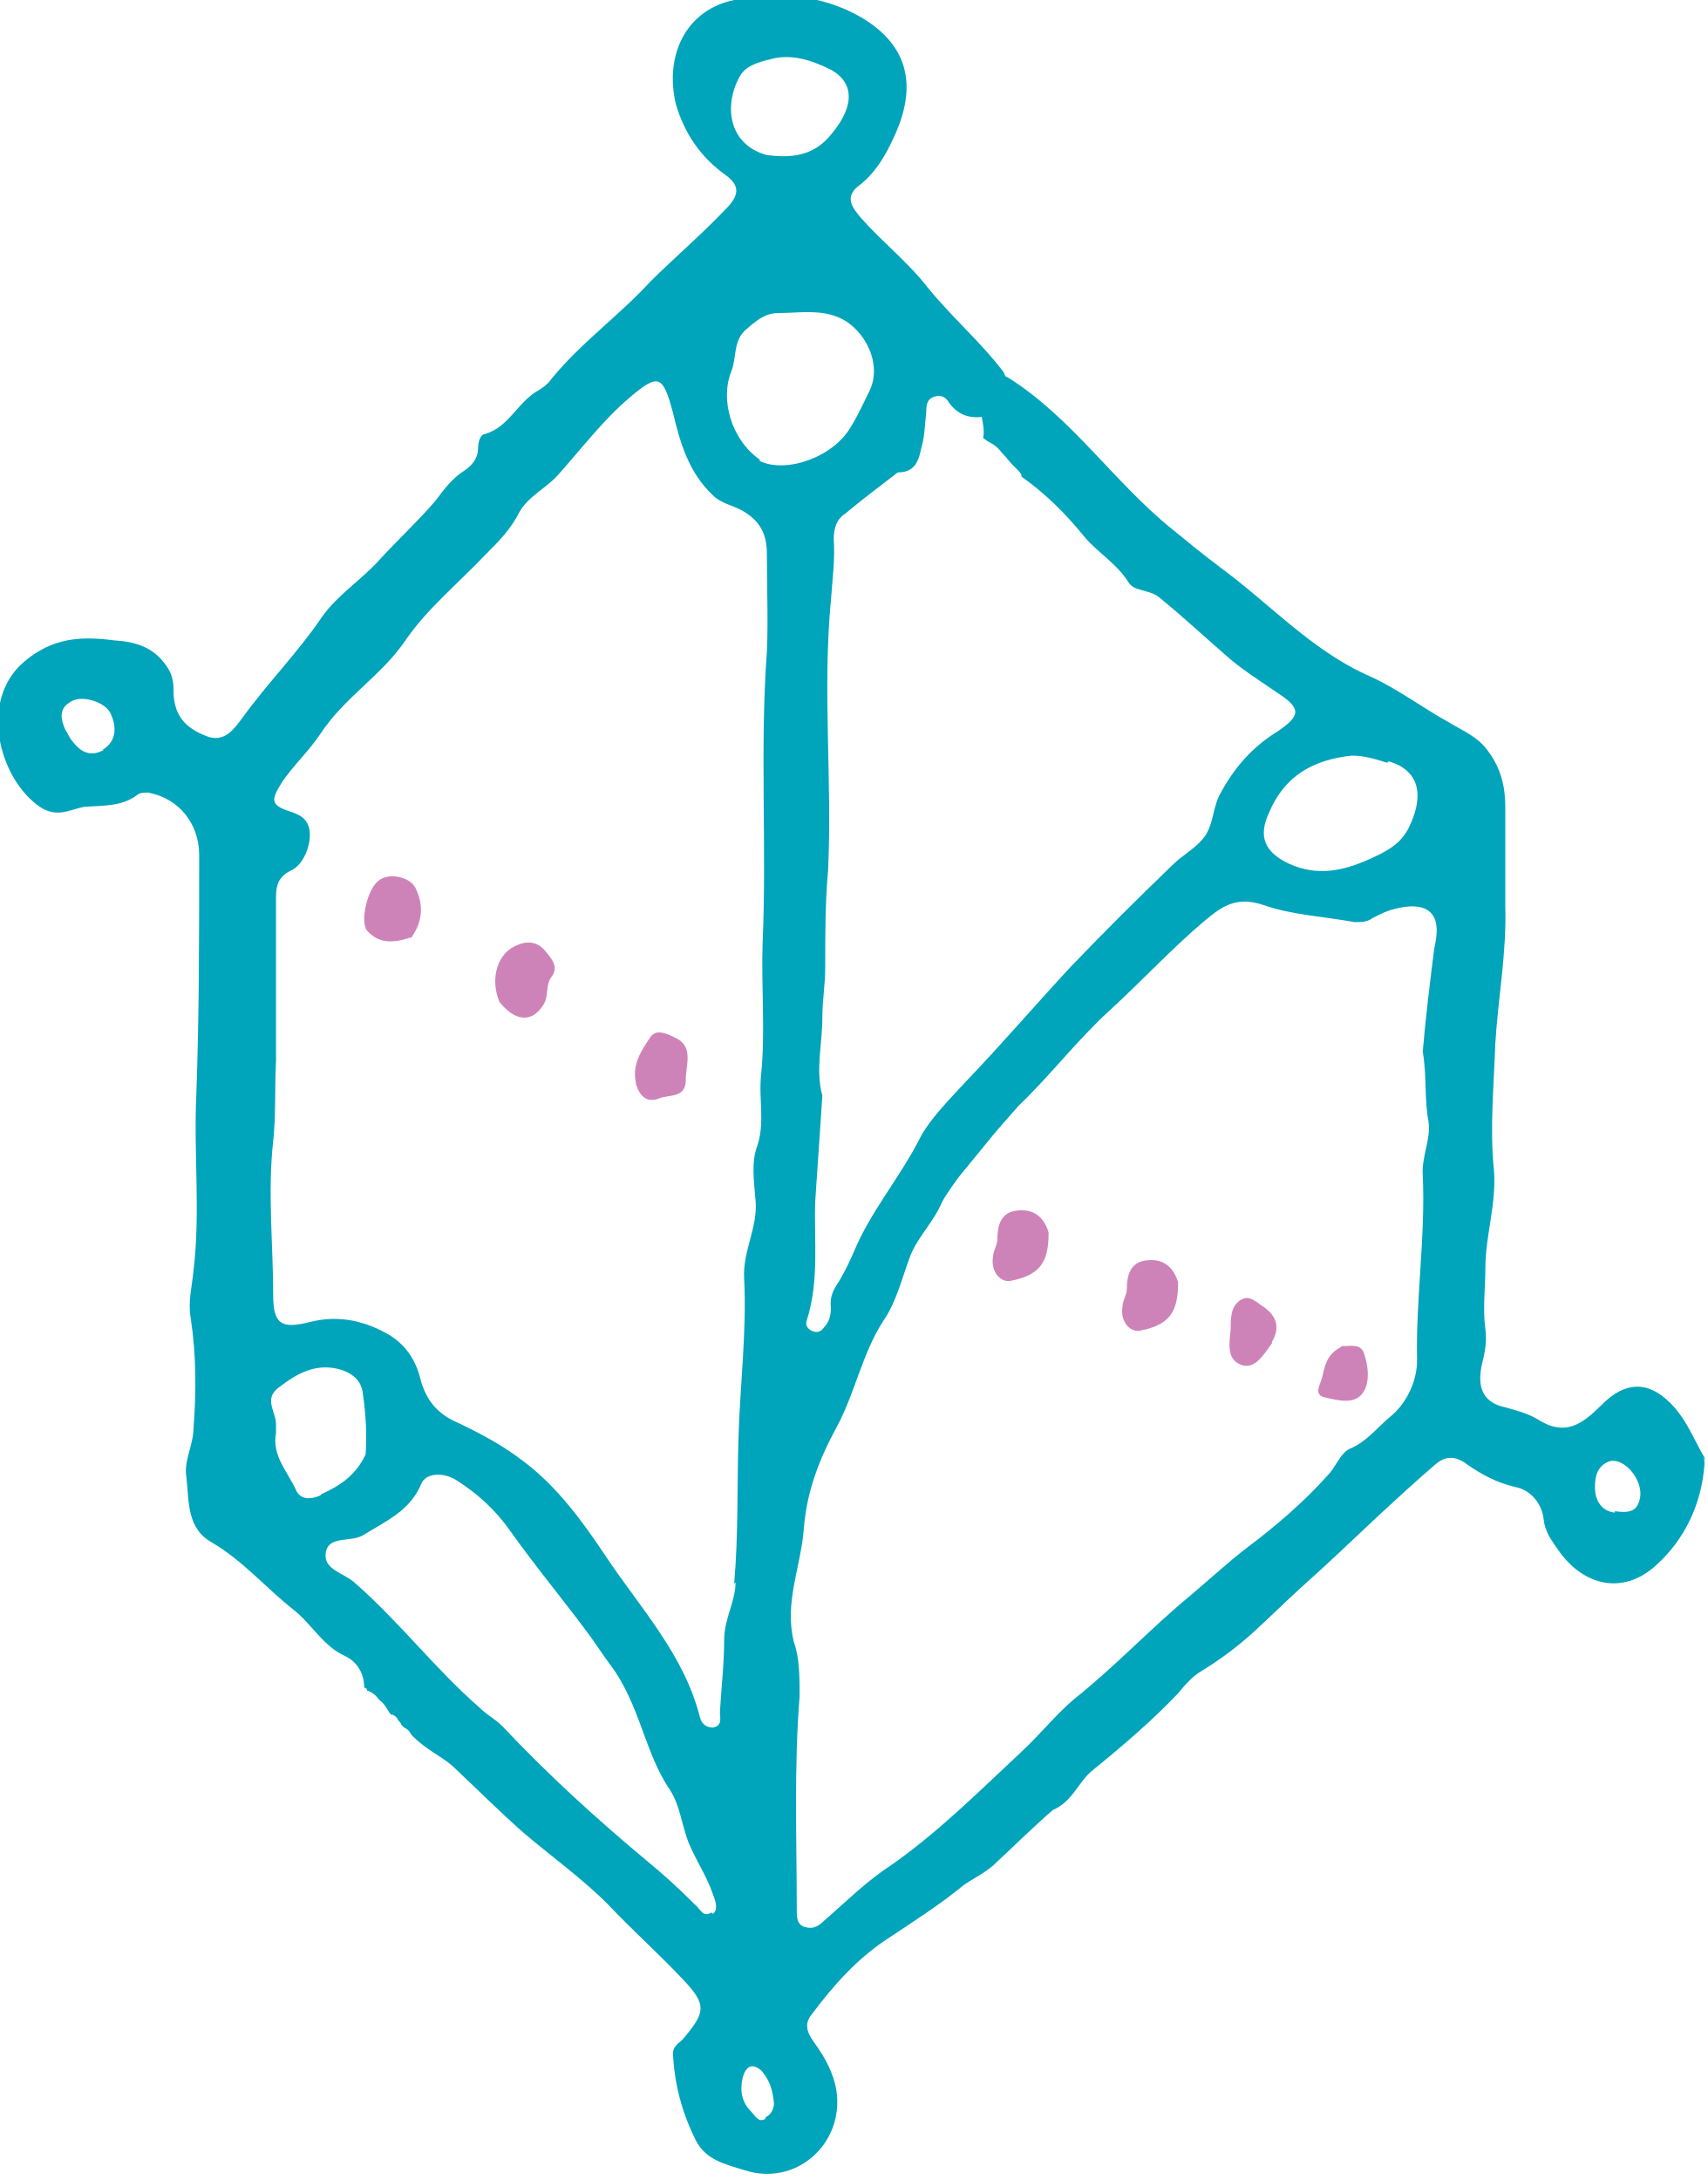
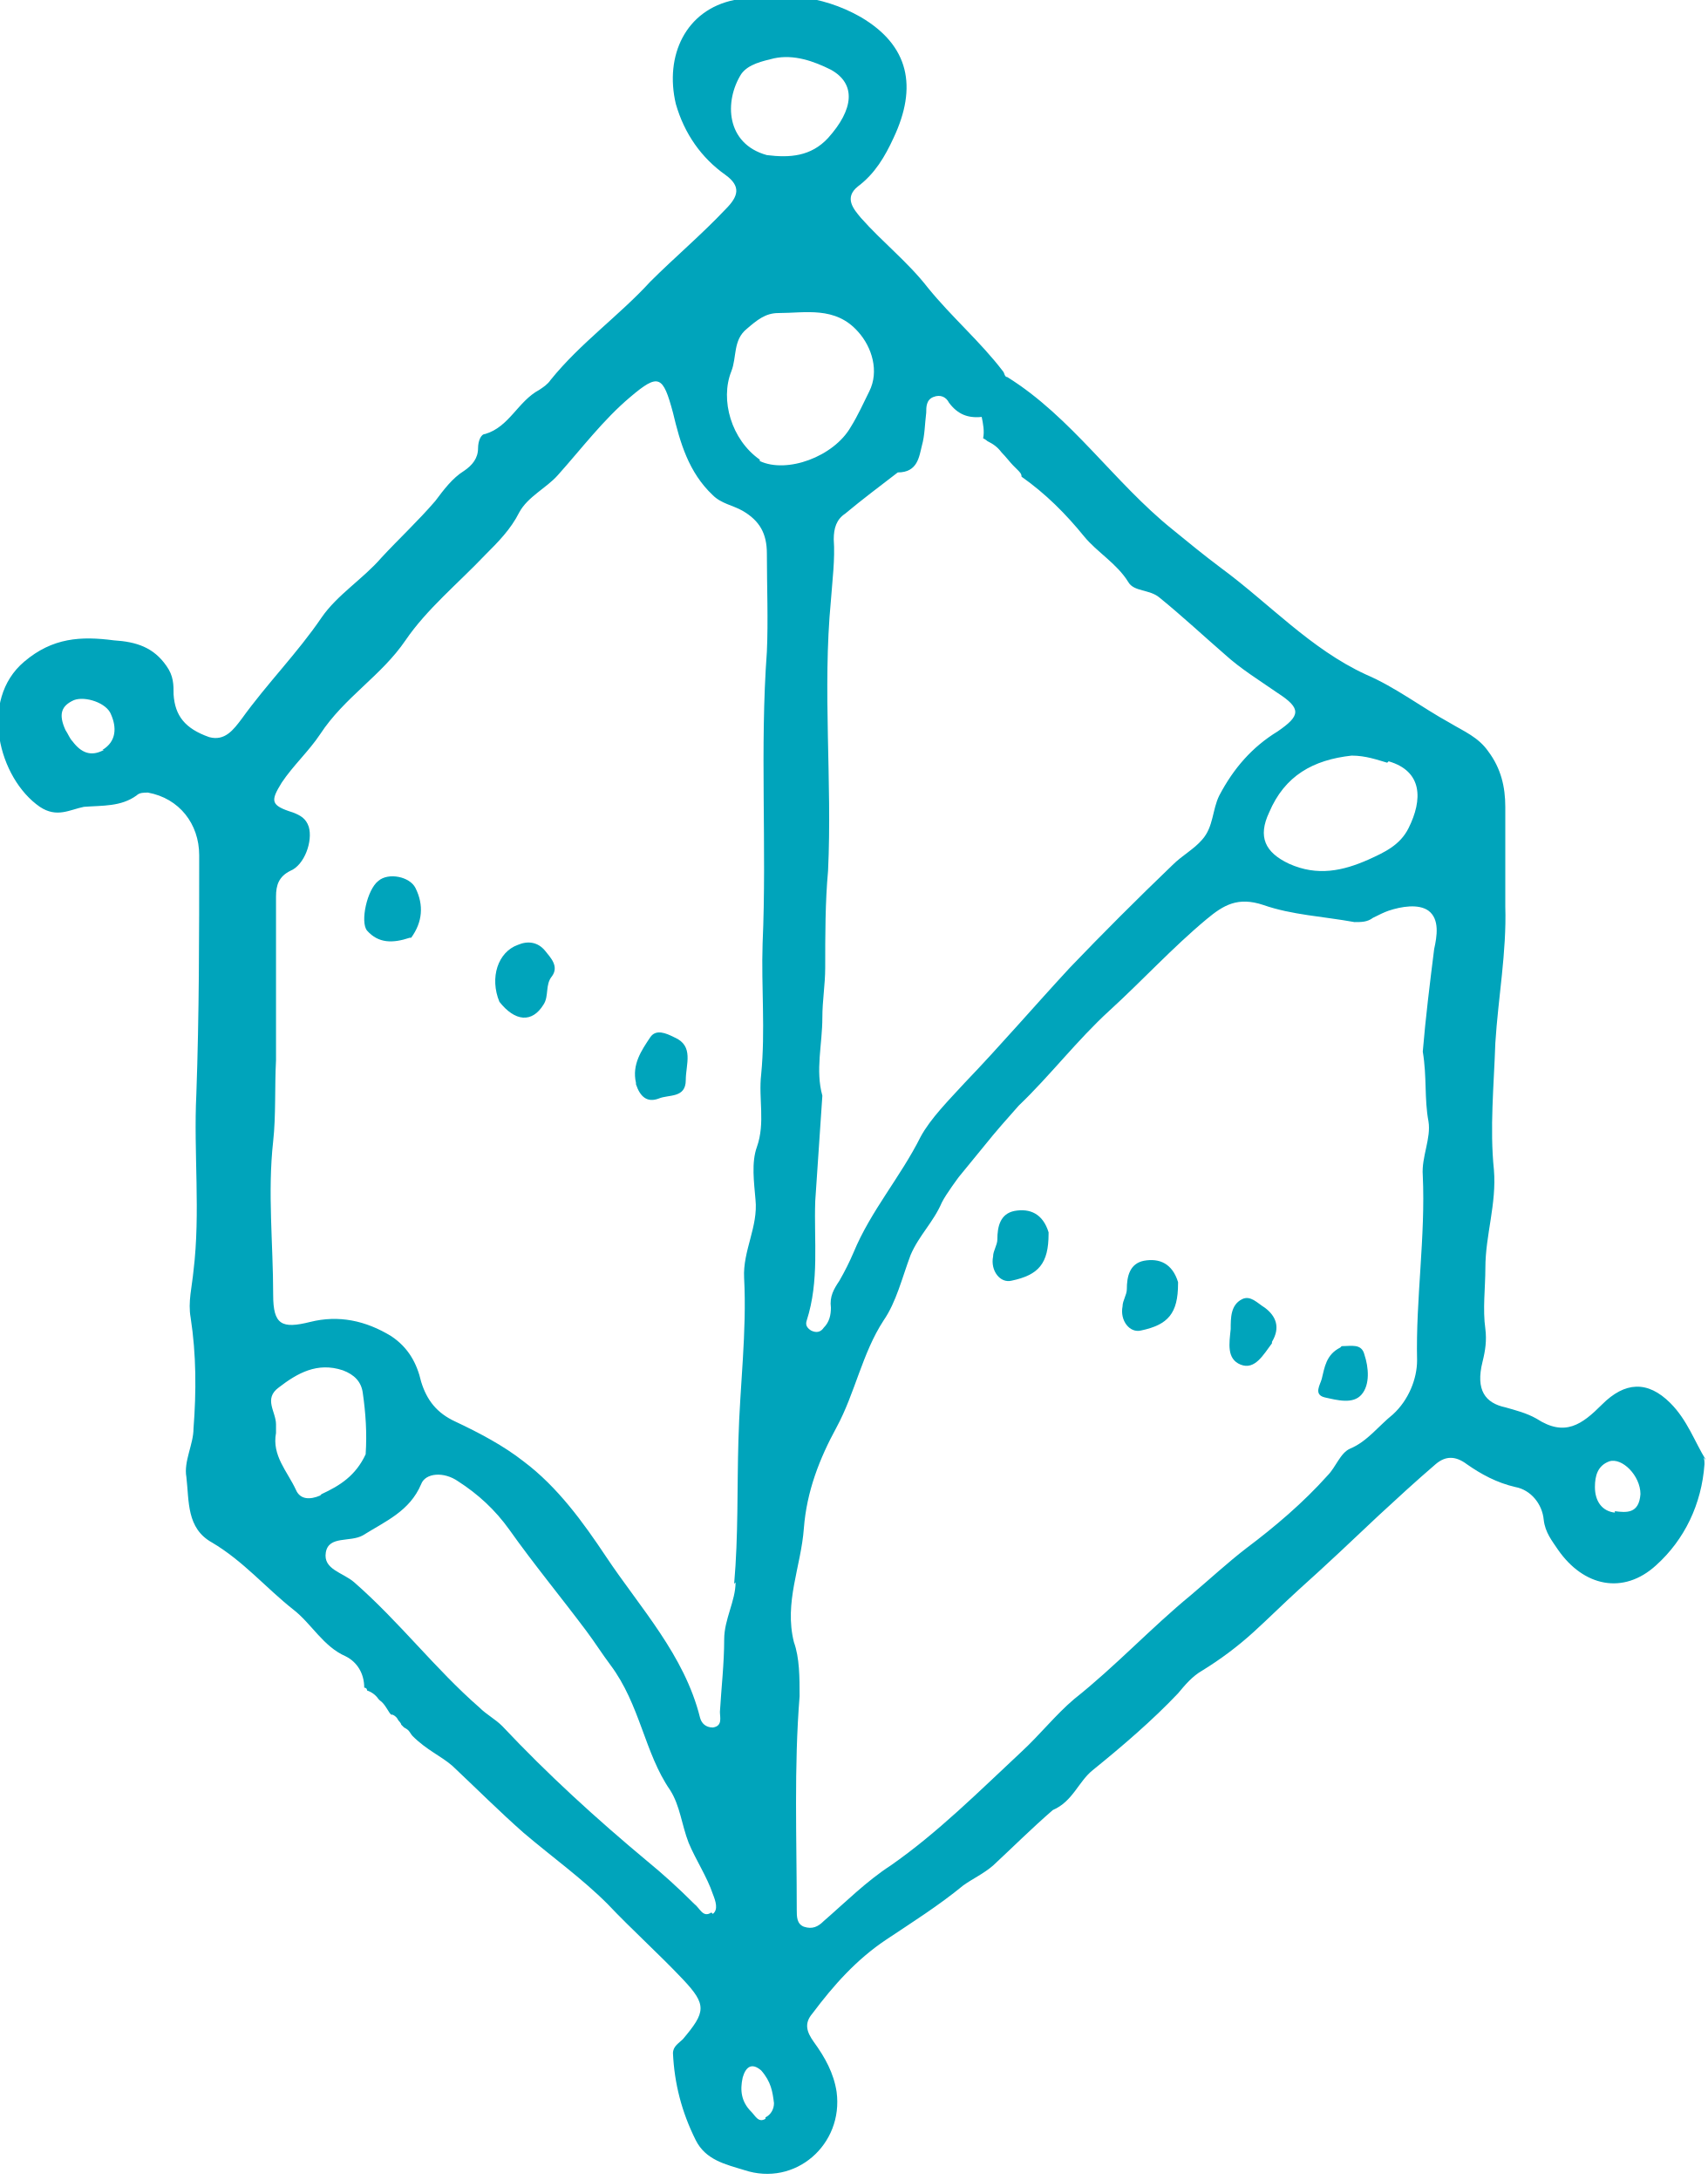
<svg xmlns="http://www.w3.org/2000/svg" id="Layer_1" version="1.1" viewBox="0 0 120 153.2">
  <defs>
    <style>
      .st0 {
        fill: #00a4bb;
      }
- 
-       .st1 {
-         fill: #ce83b8;
-       }
    </style>
  </defs>
  <path class="st0" d="M57.8,77c-.5-1.8,0-3.6,0-5.5,0-1.2.2-2.3.2-3.5,0-2.3,0-4.6.2-6.8.3-6.3-.4-12.7.2-19,.1-1.4.3-2.9.2-4.3,0-.8.2-1.4.8-1.8,1.2-1,2.4-1.9,3.7-2.9,1.4,0,1.5-1.1,1.7-1.9.2-.7.2-1.5.3-2.3,0-.4,0-.9.5-1.1.5-.2.9,0,1.1.4.6.8,1.3,1.1,2.3,1,.1.5.2,1,.1,1.5,0,0,.2.1.3.2.4.2.7.4,1,.8.3.3.6.7.8.9,0,0,0,0,.3.3.2.2.3.3.3.5,1.7,1.2,3.1,2.6,4.4,4.2.9,1.1,2.3,1.9,3.1,3.2.4.7,1.5.5,2.2,1.1,1.6,1.3,3.1,2.7,4.6,4,1.1,1,2.4,1.8,3.7,2.7,1.7,1.1,1.6,1.6,0,2.7-1.8,1.1-3.1,2.6-4.1,4.5-.5,1-.4,2.2-1.2,3.1-.6.7-1.4,1.1-2.1,1.8-2.5,2.4-4.9,4.8-7.2,7.2-2.5,2.7-4.9,5.5-7.4,8.1-1.1,1.2-2.4,2.5-3.1,3.8-1.4,2.8-3.5,5.2-4.7,8.1-.3.7-.6,1.3-1,2-.4.6-.7,1.1-.6,1.9,0,.5-.1,1-.5,1.4-.2.3-.5.4-.9.2-.3-.2-.4-.4-.3-.7.9-2.8.5-5.6.6-8.4M69.2,80.5c.8-1,1.6-1.9,2.4-2.8,2.2-2.1,4.1-4.6,6.4-6.7,2.3-2.1,4.4-4.4,6.8-6.4,1.2-1,2.2-1.6,4-1,2,.7,4.2.8,6.4,1.2.5,0,.9,0,1.3-.3.4-.2.8-.4,1.1-.5.9-.3,2.1-.5,2.8,0,.8.6.6,1.8.4,2.7-.3,2.4-.6,4.8-.8,7.2.3,1.8.1,3.3.4,4.9.2,1.2-.5,2.5-.4,3.8.2,4.3-.5,8.7-.4,13,0,1.3-.6,2.8-1.7,3.8-1,.8-1.8,1.9-3,2.4-.7.3-1,1.3-1.6,1.9-1.7,1.9-3.7,3.6-5.7,5.1-1.3,1-2.6,2.2-3.9,3.3-2.8,2.3-5.3,5-8.2,7.3-1.3,1.1-2.4,2.5-3.7,3.7-3,2.8-5.9,5.7-9.2,8-1.7,1.1-3.2,2.6-4.7,3.9-.4.4-.8.6-1.4.4-.5-.2-.5-.7-.5-1.2,0-5-.2-10,.2-15,0-1.3,0-2.7-.4-3.8-.7-2.8.5-5.3.7-8,.2-2.6,1.1-4.9,2.3-7.1,1.3-2.4,1.8-5.2,3.3-7.5.9-1.3,1.3-3,1.9-4.6.6-1.4,1.6-2.3,2.2-3.7.3-.6,1.2-1.8,1.2-1.8M119.9,102.6c-.8-1.3-1.3-2.8-2.5-4-1.6-1.6-3.2-1.5-4.8.1-1.4,1.4-2.6,2.3-4.6,1-.7-.4-1.5-.6-2.2-.8-1.4-.3-2.1-1.2-1.6-3.2.2-.8.3-1.5.2-2.3-.2-1.4,0-2.9,0-4.3,0-2.3.8-4.5.6-6.9-.3-2.9,0-5.9.1-8.9.2-3.2.8-6.4.7-9.6,0-2.3,0-4.6,0-7,0-1.4-.3-2.7-1.2-3.9-.7-1-1.7-1.4-2.7-2-2-1.1-3.8-2.5-5.9-3.4-3.9-1.8-6.8-5-10.2-7.5-1.2-.9-2.3-1.8-3.4-2.7-4.1-3.3-7.1-7.9-11.6-10.7-.2,0-.2-.3-.3-.4-1.6-2.1-3.6-3.8-5.3-5.9-1.4-1.8-3.2-3.2-4.7-4.9-.5-.6-1.2-1.4-.2-2.2,1.2-.9,1.9-2.1,2.5-3.4,1.7-3.6,1.1-6.5-2.3-8.5-2.8-1.6-5.9-1.8-8.9-1.2-3.4.7-4.9,3.9-4.1,7.3.6,2.1,1.8,3.8,3.5,5,1.1.8.9,1.5,0,2.4-1.7,1.8-3.6,3.4-5.3,5.1-2.2,2.4-4.9,4.3-7,6.9-.2.3-.5.5-.8.7-1.5.8-2.1,2.6-3.8,3.1-.3,0-.5.5-.5,1,0,.7-.4,1.2-1,1.6-.8.5-1.4,1.3-2,2.1-1.2,1.4-2.6,2.7-3.8,4-1.3,1.5-3.1,2.6-4.2,4.2-1.7,2.5-3.8,4.6-5.6,7.1-.6.8-1.2,1.6-2.3,1.3-1.7-.6-2.4-1.5-2.5-3,0-.7,0-1.3-.5-2-.9-1.3-2.1-1.7-3.7-1.8-2.3-.3-4.3-.2-6.3,1.5-3.2,2.7-1.8,8.2,1.1,10.2,1.2.8,2.1.2,3.1,0,1.3-.1,2.6,0,3.7-.8.2-.2.5-.2.8-.2,2.2.4,3.6,2.2,3.6,4.4,0,5.6,0,11.2-.2,16.8-.2,4.1.3,8.3-.2,12.4-.1,1.1-.4,2.2-.2,3.3.4,2.6.4,5.2.2,7.8,0,1.1-.7,2.3-.5,3.4.2,1.7,0,3.6,1.8,4.6,2.2,1.3,3.8,3.2,5.7,4.7,1.3,1,2.1,2.6,3.7,3.3.8.4,1.3,1.2,1.3,2.2,0,0,.2,0,.2.2.3.1.6.3.8.6,0,0,0,0,.1.1.3.2.5.6.7.9,0,0,0,0,.1.1,0,0,0,0,.1,0,.2.1.3.2.4.4,0,0,.2.2.2.3,0,0,.1.1.2.2,0,0,.2.1.3.2.1.1.2.3.3.4,1,1,2,1.4,2.8,2.1,1.7,1.6,3.3,3.2,5,4.7,2,1.7,4.1,3.2,5.9,5,1.7,1.8,3.6,3.5,5.3,5.3,1.7,1.8,1.6,2.3,0,4.2-.3.3-.7.5-.7,1,.1,2.1.6,4.1,1.6,6.1.7,1.4,2.1,1.7,3.4,2.1,3.6,1.2,7-1.8,6.5-5.5-.2-1.3-.8-2.4-1.6-3.5-.5-.7-.7-1.3-.1-2,1.5-2,3.1-3.8,5.2-5.2,1.8-1.2,3.7-2.4,5.4-3.8.7-.5,1.4-.8,2.1-1.4,1.4-1.3,2.7-2.6,4.2-3.9,1.4-.6,1.8-2,2.8-2.8,2.1-1.7,4.2-3.5,6-5.4.5-.6,1-1.2,1.7-1.6,1.3-.8,2.5-1.7,3.6-2.7,1.1-1,2.1-2,3.2-3,1.9-1.7,3.8-3.5,5.6-5.2,1.3-1.2,2.6-2.4,4-3.6.7-.6,1.4-.6,2.2,0,1,.7,2.1,1.3,3.4,1.6,1.1.2,1.9,1.2,2,2.3.1.9.6,1.5,1,2.1,1.8,2.6,4.6,3.2,6.9,1.1,2-1.8,3.2-4.3,3.4-7.1,0-.2,0-.4-.1-.5h0s0,0,0,0ZM7.3,52.7c-.9.5-1.6.2-2.2-.6-.2-.2-.3-.5-.5-.8-.5-1.1-.3-1.7.6-2.1.8-.3,2.3.2,2.6,1,.4.9.4,1.9-.6,2.5h0ZM97.6,53.5c2.4.7,2.4,2.7,1.4,4.7-.6,1.2-1.7,1.7-2.8,2.2-1.8.8-3.6,1.2-5.6.3-1.7-.8-2.2-1.9-1.4-3.6,1.1-2.6,3.1-3.7,5.8-4,1,0,1.8.3,2.5.5h0ZM52.1,5.2c.5-.7,1.5-.9,2.3-1.1,1.4-.3,2.8.2,4,.8,1.8,1,1.6,2.8-.2,4.8-1.2,1.3-2.7,1.4-4.3,1.2-2.9-.8-3-3.8-1.8-5.7h0ZM22.5,105.1c-.7.3-1.4.3-1.7-.4-.6-1.3-1.7-2.4-1.4-4,0-.2,0-.4,0-.6,0-.9-.9-1.8.2-2.6,1.3-1,2.7-1.8,4.5-1.2.8.3,1.3.8,1.4,1.6.2,1.4.3,2.8.2,4.3-.7,1.5-1.8,2.2-3.1,2.8,0,0,0,0,0,0ZM50,134.4c-.6.4-.8-.3-1.2-.6-1.1-1.1-2.2-2.1-3.3-3-3.6-3-7-6.1-10.2-9.5-.5-.5-1.1-.8-1.6-1.3-3.1-2.7-5.6-6-8.8-8.8-.8-.7-2.2-.9-2-2.1.2-1.2,1.7-.7,2.6-1.2,1.6-1,3.3-1.7,4.1-3.6.3-.8,1.6-.9,2.6-.2,1.4.9,2.6,2,3.6,3.4,1.7,2.4,3.6,4.7,5.4,7.1.6.8,1.1,1.6,1.7,2.4,2.1,2.8,2.4,6.2,4.2,8.8.7,1.1.8,2.4,1.3,3.7.5,1.2,1.3,2.4,1.7,3.6.2.5.4,1.1,0,1.4h0ZM51.7,111.2c0,1.3-.8,2.6-.8,4,0,1.7-.2,3.4-.3,5.1,0,.4.2,1-.5,1.1-.5,0-.8-.3-.9-.7-1.1-4.4-4.2-7.7-6.6-11.3-1.6-2.4-3.4-4.9-5.8-6.7-1.4-1.1-3.1-2-4.8-2.8-1.3-.6-2-1.5-2.4-2.8-.3-1.3-.9-2.4-2.1-3.2-1.8-1.1-3.7-1.5-5.7-1s-2.6.2-2.6-1.9c0-3.6-.4-7.2,0-10.8.2-1.8.1-3.8.2-5.7,0-4,0-7.8,0-11.5,0-.8.2-1.4,1-1.8,1-.4,1.6-2.1,1.3-3.1-.2-.6-.6-.8-1.1-1-1.6-.5-1.6-.8-.8-2.1.8-1.2,1.9-2.2,2.7-3.4,1.7-2.6,4.3-4.1,6-6.6,1.5-2.2,3.7-4,5.6-6,.9-.9,1.8-1.8,2.4-3,.6-1.1,1.9-1.7,2.7-2.6,1.7-1.9,3.2-3.9,5.1-5.5,2-1.7,2.3-1.5,3,1.1.5,2.1,1.1,4.2,2.8,5.8.6.6,1.4.7,2.1,1.1,1.2.7,1.7,1.6,1.7,3,0,2.3.1,4.7,0,6.9-.5,6.8,0,13.7-.3,20.5-.1,3.1.2,6.1-.1,9.2-.2,1.7.3,3.4-.3,5.1-.4,1.1-.2,2.5-.1,3.7.2,1.9-.9,3.6-.8,5.5.2,3.8-.3,7.6-.4,11.4-.1,3.4,0,6.7-.3,10.1h0ZM53.8,148.9c-.5.3-.7-.2-1-.5-.7-.7-.8-1.5-.6-2.4.2-.7.6-1.1,1.3-.5.7.8.8,1.5.9,2.3,0,.4-.2.8-.6,1h0ZM53.4,32.3c-2-1.4-2.8-4.2-2-6.2.4-1,.1-2.2,1.1-3,.7-.6,1.3-1.1,2.2-1.1,1.9,0,4-.5,5.6,1.3,1,1.1,1.5,2.8.8,4.2-.4.8-.8,1.7-1.3,2.5-1.2,2.1-4.5,3.3-6.4,2.4h0ZM113.5,106.3c-.9-.1-1.4-.8-1.4-1.8,0-.8.2-1.5,1-1.8.9-.3,2.2,1,2.2,2.3-.1,1.4-1,1.3-1.8,1.2h0Z" />
-   <path class="st1" d="M35.1,70.4c-.7-1.7-.1-3.5,1.3-4,.7-.3,1.4-.2,1.9.4.4.5,1,1.1.5,1.8-.5.6-.2,1.4-.6,2-.8,1.3-2,1.2-3.1-.2h0Z" />
-   <path class="st1" d="M28.8,65.9c-1.2.4-2.2.4-3-.5-.5-.6,0-2.9.8-3.5.7-.6,2.2-.3,2.6.5.6,1.2.5,2.4-.3,3.5Z" />
-   <path class="st1" d="M44.7,76.1c-.3-1.3.4-2.3,1-3.2.4-.6,1.1-.3,1.7,0,1.4.6.8,1.9.8,3,0,1.3-1.2,1-1.9,1.3-.8.3-1.3-.1-1.6-1Z" />
-   <path class="st1" d="M82.8,90.2c0,2.1-.7,2.9-2.6,3.3-.8.2-1.5-.7-1.3-1.7,0-.4.3-.8.3-1.2,0-.9.2-1.8,1.2-2,1.1-.2,2,.2,2.4,1.5h0Z" />
-   <path class="st1" d="M73.7,86.7c0,2.1-.7,2.9-2.6,3.3-.8.2-1.5-.7-1.3-1.7,0-.4.3-.8.3-1.2,0-.9.2-1.8,1.2-2,1.1-.2,2,.2,2.4,1.5h0Z" />
-   <path class="st1" d="M89.4,94.4c-.6.8-1.2,1.9-2.2,1.5-1-.4-.8-1.5-.7-2.5,0-.8,0-1.7.8-2.1.6-.3,1.1.3,1.6.6.8.6,1.1,1.4.5,2.4Z" />
-   <path class="st1" d="M94.3,94.6c.7,0,1.4-.2,1.6.6.3.9.4,2.1-.2,2.8-.6.7-1.7.4-2.6.2-.8-.2-.3-.9-.2-1.3.2-.8.3-1.7,1.3-2.2Z" />
+   <path class="st0" d="M35.1,70.4c-.7-1.7-.1-3.5,1.3-4,.7-.3,1.4-.2,1.9.4.4.5,1,1.1.5,1.8-.5.6-.2,1.4-.6,2-.8,1.3-2,1.2-3.1-.2h0Z" />
+   <path class="st0" d="M28.8,65.9c-1.2.4-2.2.4-3-.5-.5-.6,0-2.9.8-3.5.7-.6,2.2-.3,2.6.5.6,1.2.5,2.4-.3,3.5Z" />
+   <path class="st0" d="M44.7,76.1c-.3-1.3.4-2.3,1-3.2.4-.6,1.1-.3,1.7,0,1.4.6.8,1.9.8,3,0,1.3-1.2,1-1.9,1.3-.8.3-1.3-.1-1.6-1Z" />
+   <path class="st0" d="M82.8,90.2c0,2.1-.7,2.9-2.6,3.3-.8.2-1.5-.7-1.3-1.7,0-.4.3-.8.3-1.2,0-.9.2-1.8,1.2-2,1.1-.2,2,.2,2.4,1.5h0Z" />
+   <path class="st0" d="M73.7,86.7c0,2.1-.7,2.9-2.6,3.3-.8.2-1.5-.7-1.3-1.7,0-.4.3-.8.3-1.2,0-.9.2-1.8,1.2-2,1.1-.2,2,.2,2.4,1.5h0Z" />
+   <path class="st0" d="M89.4,94.4c-.6.8-1.2,1.9-2.2,1.5-1-.4-.8-1.5-.7-2.5,0-.8,0-1.7.8-2.1.6-.3,1.1.3,1.6.6.8.6,1.1,1.4.5,2.4Z" />
+   <path class="st0" d="M94.3,94.6c.7,0,1.4-.2,1.6.6.3.9.4,2.1-.2,2.8-.6.7-1.7.4-2.6.2-.8-.2-.3-.9-.2-1.3.2-.8.3-1.7,1.3-2.2Z" />
</svg>
